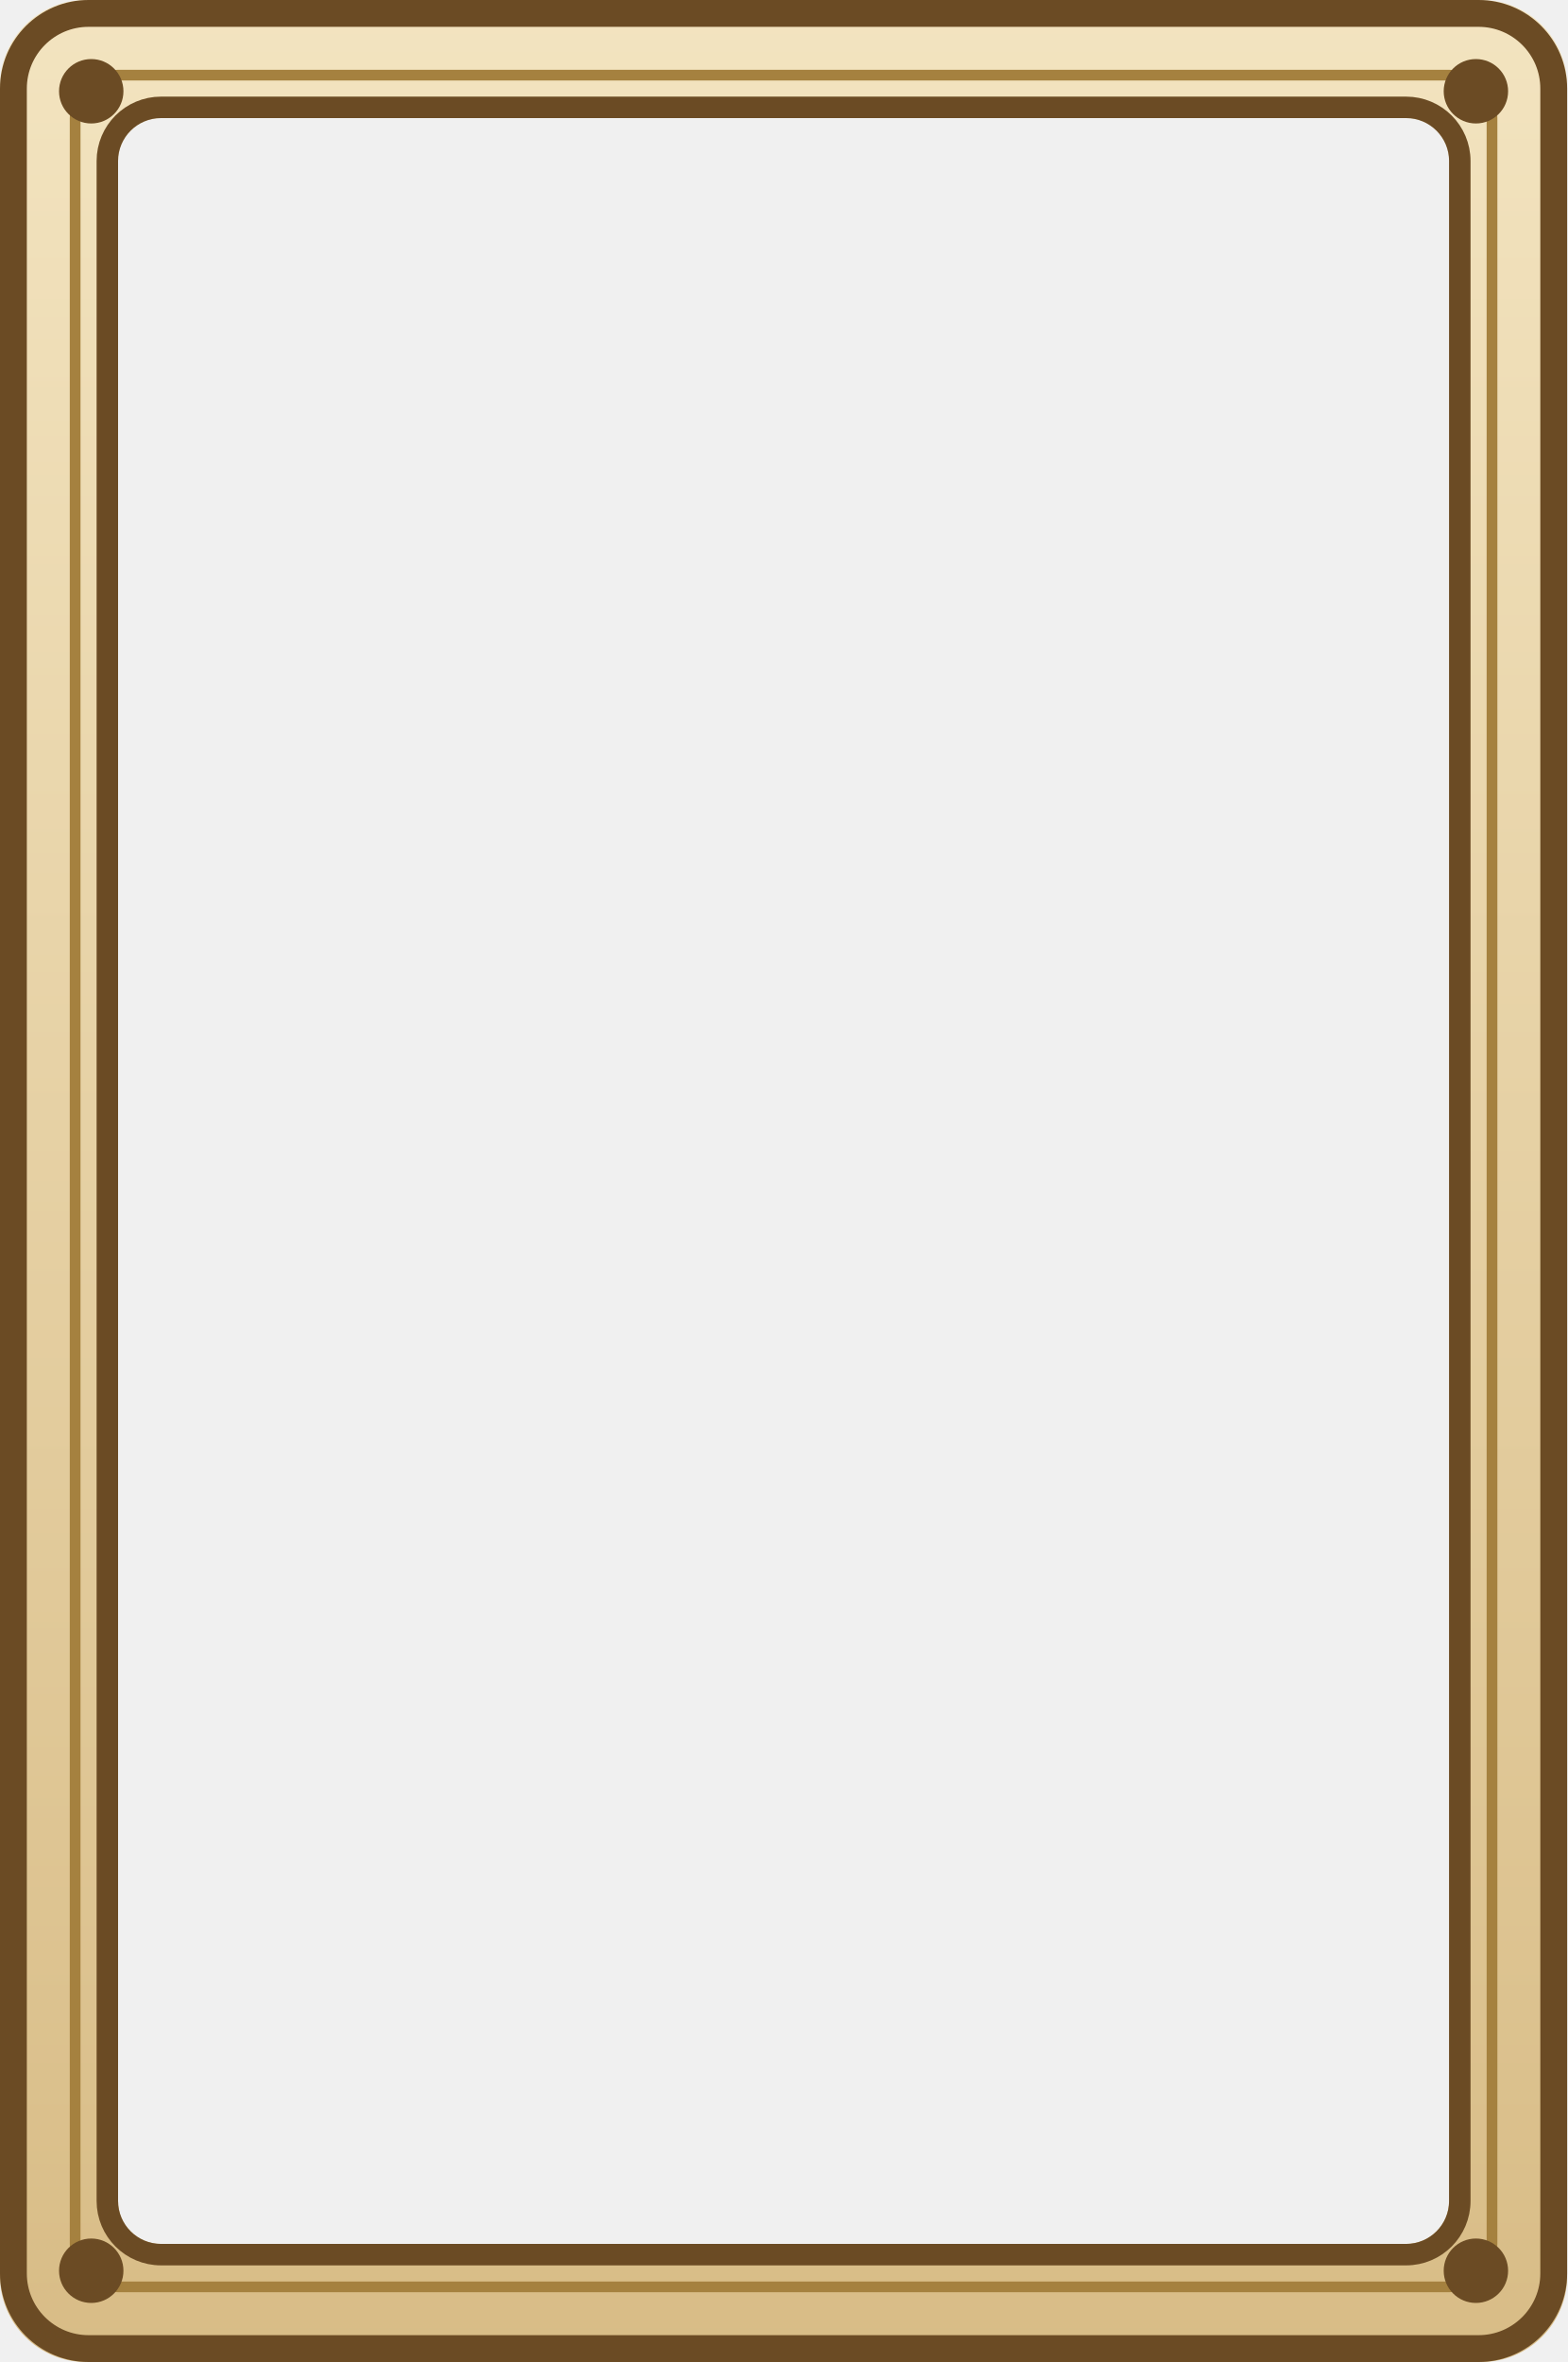
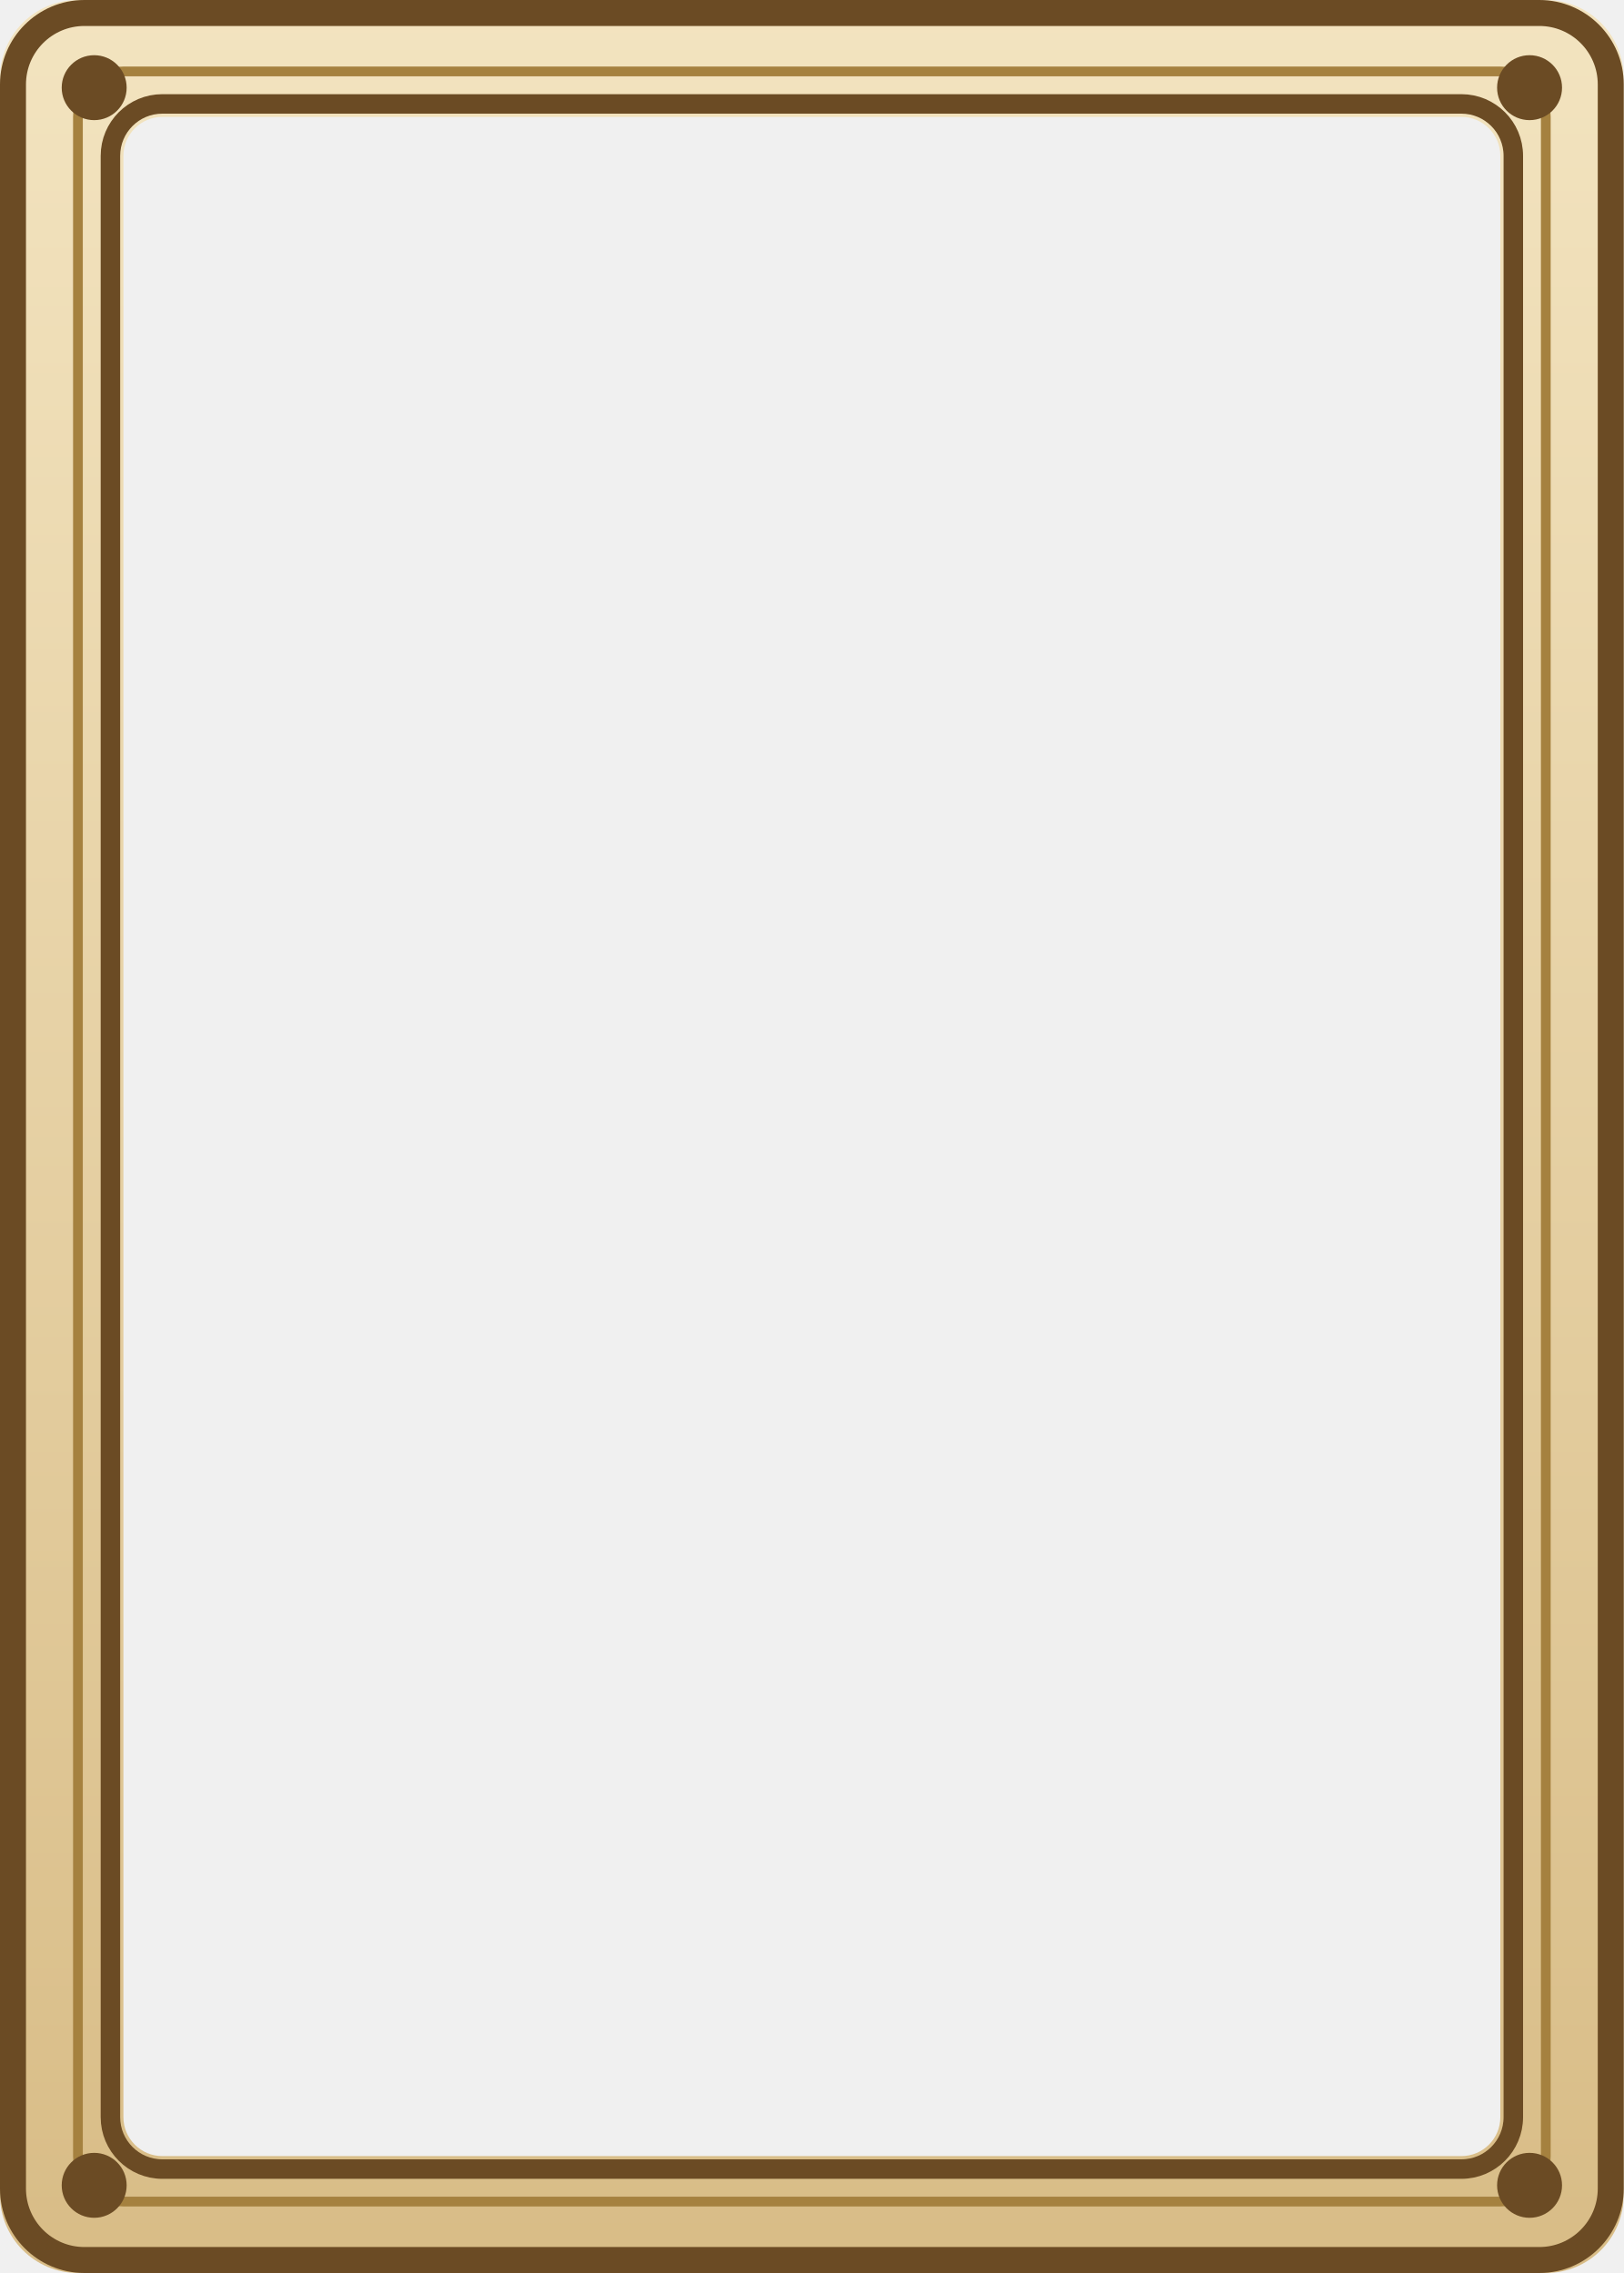
- <svg xmlns="http://www.w3.org/2000/svg" viewBox="0 0 146 220" preserveAspectRatio="none">
+ <svg xmlns="http://www.w3.org/2000/svg" viewBox="0 0 250 350" preserveAspectRatio="none">
  <defs>
    <linearGradient id="band" x1="0" y1="0" x2="0" y2="1">
      <stop offset="0" stop-color="#F3E4C0" />
      <stop offset="1" stop-color="#D8BC86" />
    </linearGradient>
    <mask id="window">
-       <rect width="146" height="220" fill="#fff" />
-       <rect x="11" y="11" width="124" height="198" rx="4" fill="#000" />
+       <rect width="250" height="350" fill="#fff" />
+       <rect x="19" y="18" width="212" height="314" rx="6" fill="#000" />
    </mask>
  </defs>
-   <rect width="146" height="220" rx="8" fill="url(#band)" mask="url(#window)" />
-   <rect x="1.25" y="1.25" width="143.5" height="217.5" rx="7" fill="none" stroke="#6B4B24" stroke-width="2.5" />
-   <rect x="10" y="10" width="126" height="200" rx="5" fill="none" stroke="#6B4B24" stroke-width="2" />
-   <rect x="7" y="7" width="132" height="206" rx="4" fill="none" stroke="#A5813F" stroke-width="1" />
-   <circle cx="8.5" cy="8.5" r="3" fill="#6B4B24" />
-   <circle cx="137.5" cy="8.5" r="3" fill="#6B4B24" />
-   <circle cx="8.5" cy="211.5" r="3" fill="#6B4B24" />
-   <circle cx="137.5" cy="211.5" r="3" fill="#6B4B24" />
+   <rect width="250" height="350" rx="12" fill="url(#band)" mask="url(#window)" />
+   <rect x="2" y="2" width="246" height="346" rx="11" fill="none" stroke="#6B4B24" stroke-width="4" />
+   <rect x="17" y="16" width="216" height="318" rx="8" fill="none" stroke="#6B4B24" stroke-width="3" />
+   <rect x="12" y="11" width="226" height="328" rx="7" fill="none" stroke="#A5813F" stroke-width="1.5" />
+   <circle cx="14.5" cy="13.5" r="5" fill="#6B4B24" />
+   <circle cx="235.5" cy="13.5" r="5" fill="#6B4B24" />
+   <circle cx="14.5" cy="336.5" r="5" fill="#6B4B24" />
+   <circle cx="235.5" cy="336.5" r="5" fill="#6B4B24" />
</svg>
